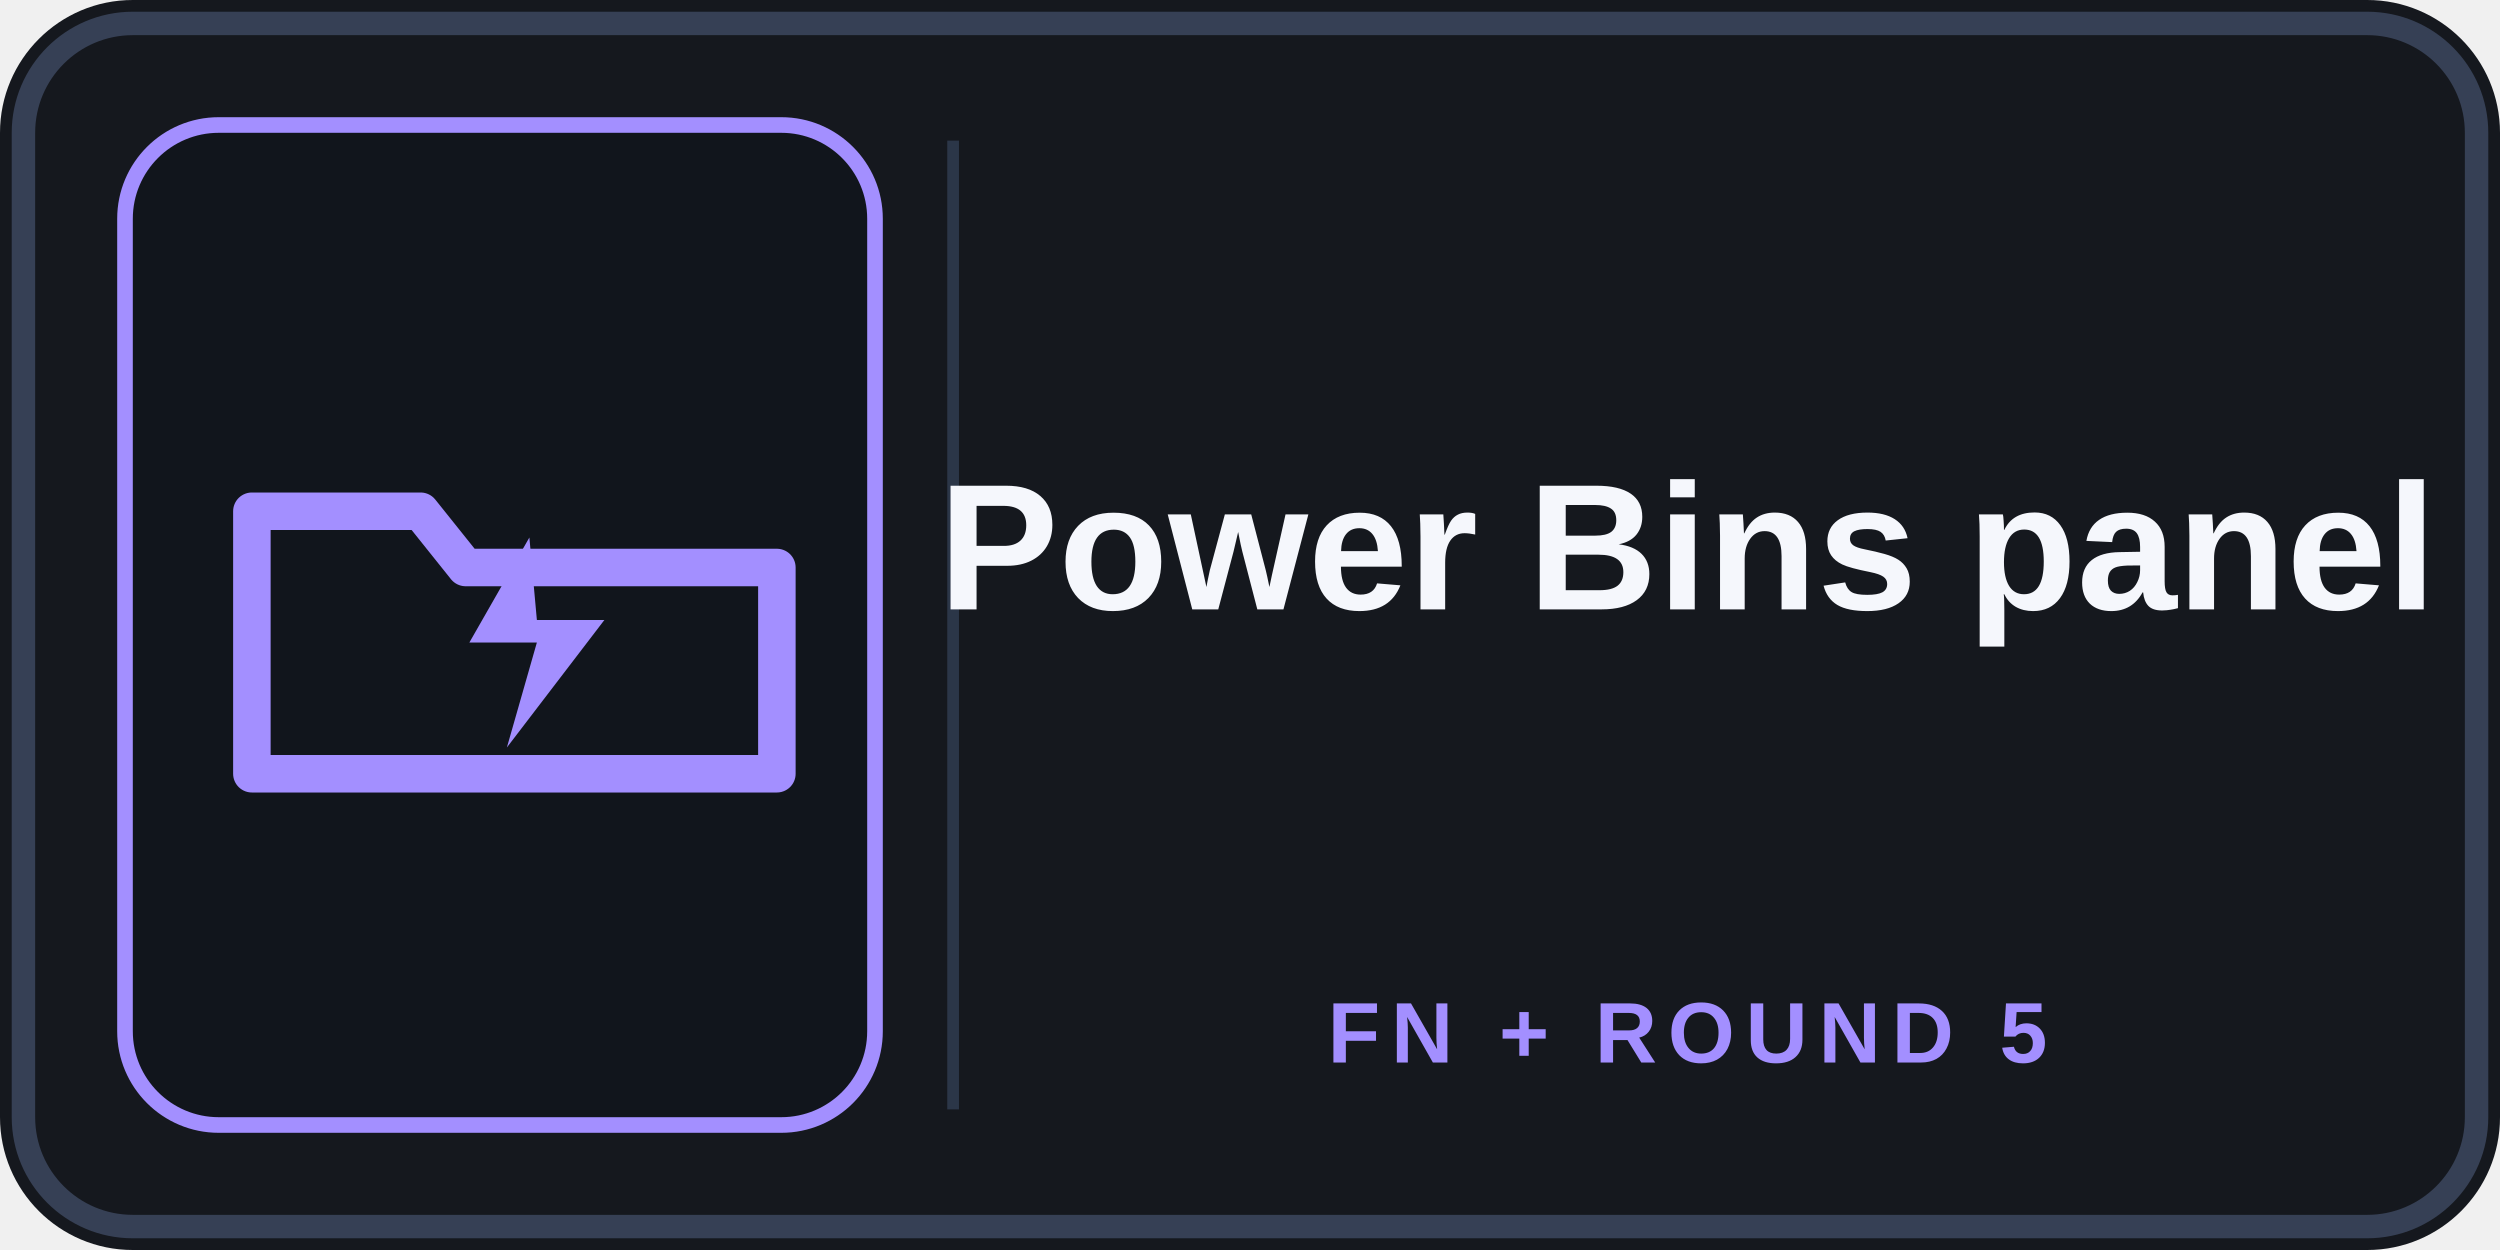
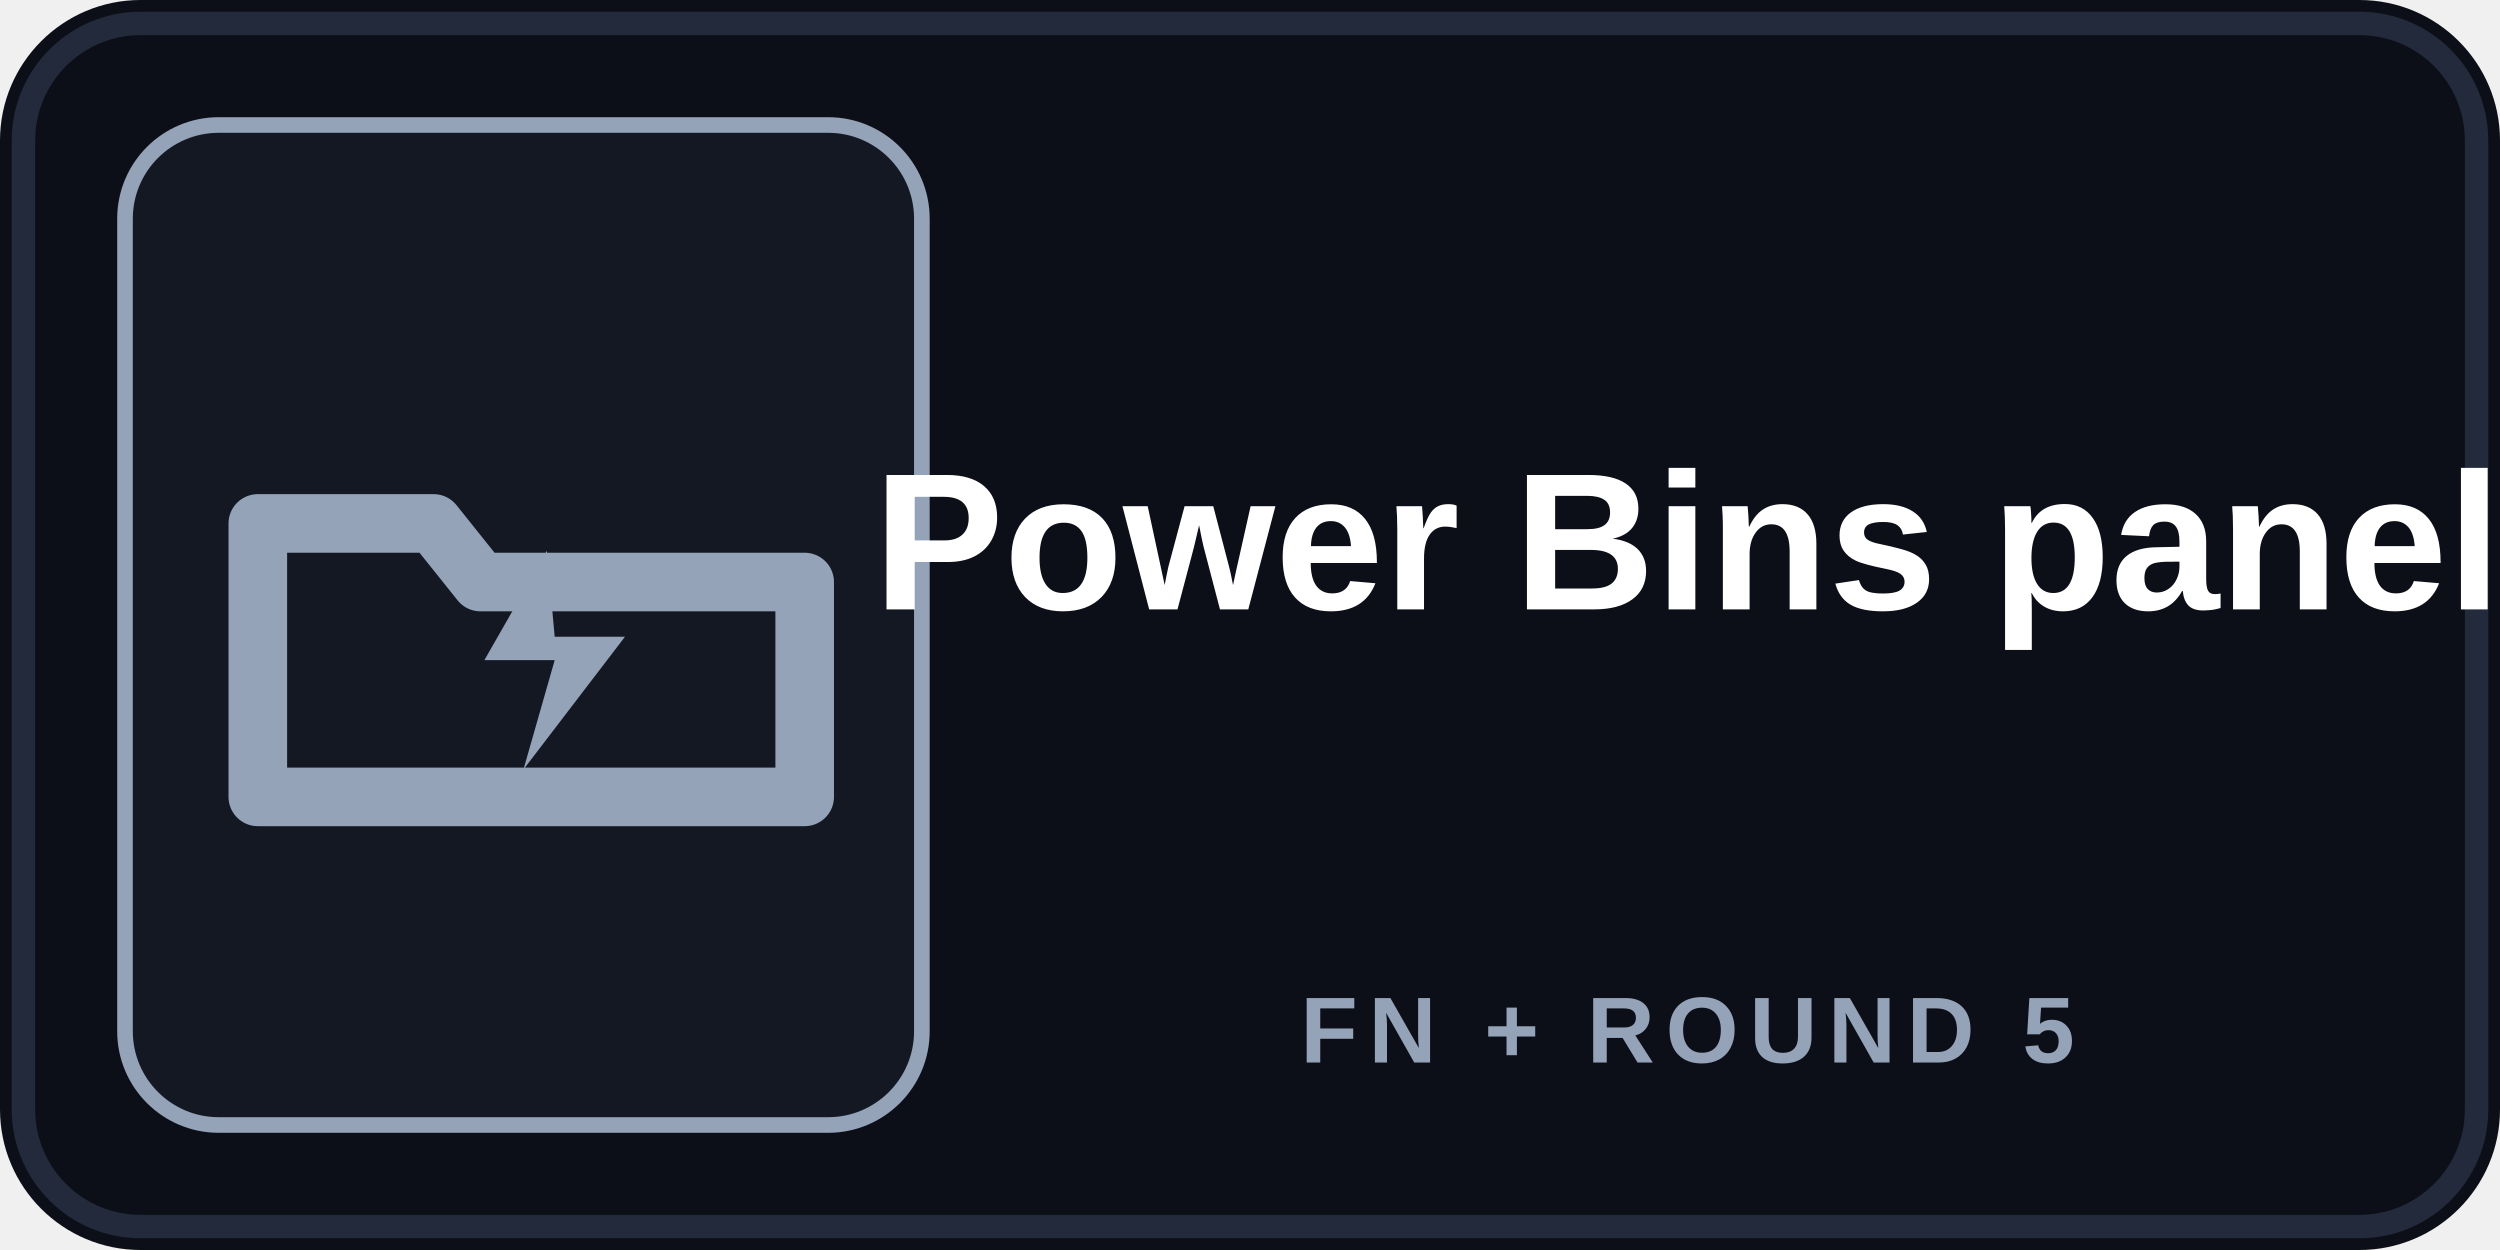
<svg xmlns="http://www.w3.org/2000/svg" width="320" height="160" viewBox="0 0 320 160">
-   <rect width="320" height="160" rx="17" fill="#15181E" />
-   <rect x="3" y="3" width="314" height="154" rx="14" fill="none" stroke="#364055" stroke-width="3" />
-   <rect x="16" y="16" width="96" height="128" rx="12" fill="#11151C" stroke="#A38FFF" stroke-width="2" />
-   <g transform="translate(14, 28) scale(0.48)">
-     <path d="M38 78h45l12 15h83v55H38z" stroke="#A38FFF" stroke-width="10" stroke-linecap="round" stroke-linejoin="round" fill="none" />
-     <path d="M112 85l-16 28h18l-8 28 26-34h-18z" fill="#A38FFF" />
+   <rect width="320" height="160" rx="18" fill="#0C0F17" />
+   <rect x="3" y="3" width="314" height="154" rx="15" fill="none" stroke="#222A3B" stroke-width="3" />
+   <rect x="16" y="16" width="102" height="128" rx="12" fill="#141822" stroke="#94A3B8" stroke-width="2" />
+   <g transform="translate(14, 28) scale(0.50)">
+     <path d="M38 78h45l12 15h83v55H38z" stroke="#94A3B8" stroke-width="15" stroke-linecap="round" stroke-linejoin="round" fill="none" />
+     <path d="M112 85l-16 28h18l-8 28 26-34h-18z" fill="#94A3B8" />
  </g>
-   <line x1="122" y1="18" x2="122" y2="142" stroke="#2B3648" stroke-width="1.5" />
-   <text x="216" y="78" text-anchor="middle" fill="#F5F7FC" font-family="Arial, Helvetica, sans-serif" font-size="23" font-weight="700">Power Bins panel</text>
-   <text x="216" y="136" text-anchor="middle" fill="#A38FFF" font-family="Arial, Helvetica, sans-serif" font-size="11" font-weight="700" letter-spacing="1.4">FN + ROUND 5</text>
+   <text x="216" y="78" text-anchor="middle" fill="#FFFFFF" font-family="-apple-system, BlinkMacSystemFont, Arial, sans-serif" font-size="25" font-weight="900">Power Bins panel</text>
+   <text x="216" y="136" text-anchor="middle" fill="#94A3B8" font-family="-apple-system, BlinkMacSystemFont, Arial, sans-serif" font-size="12" font-weight="900" letter-spacing="1.4">FN + ROUND 5</text>
</svg>
